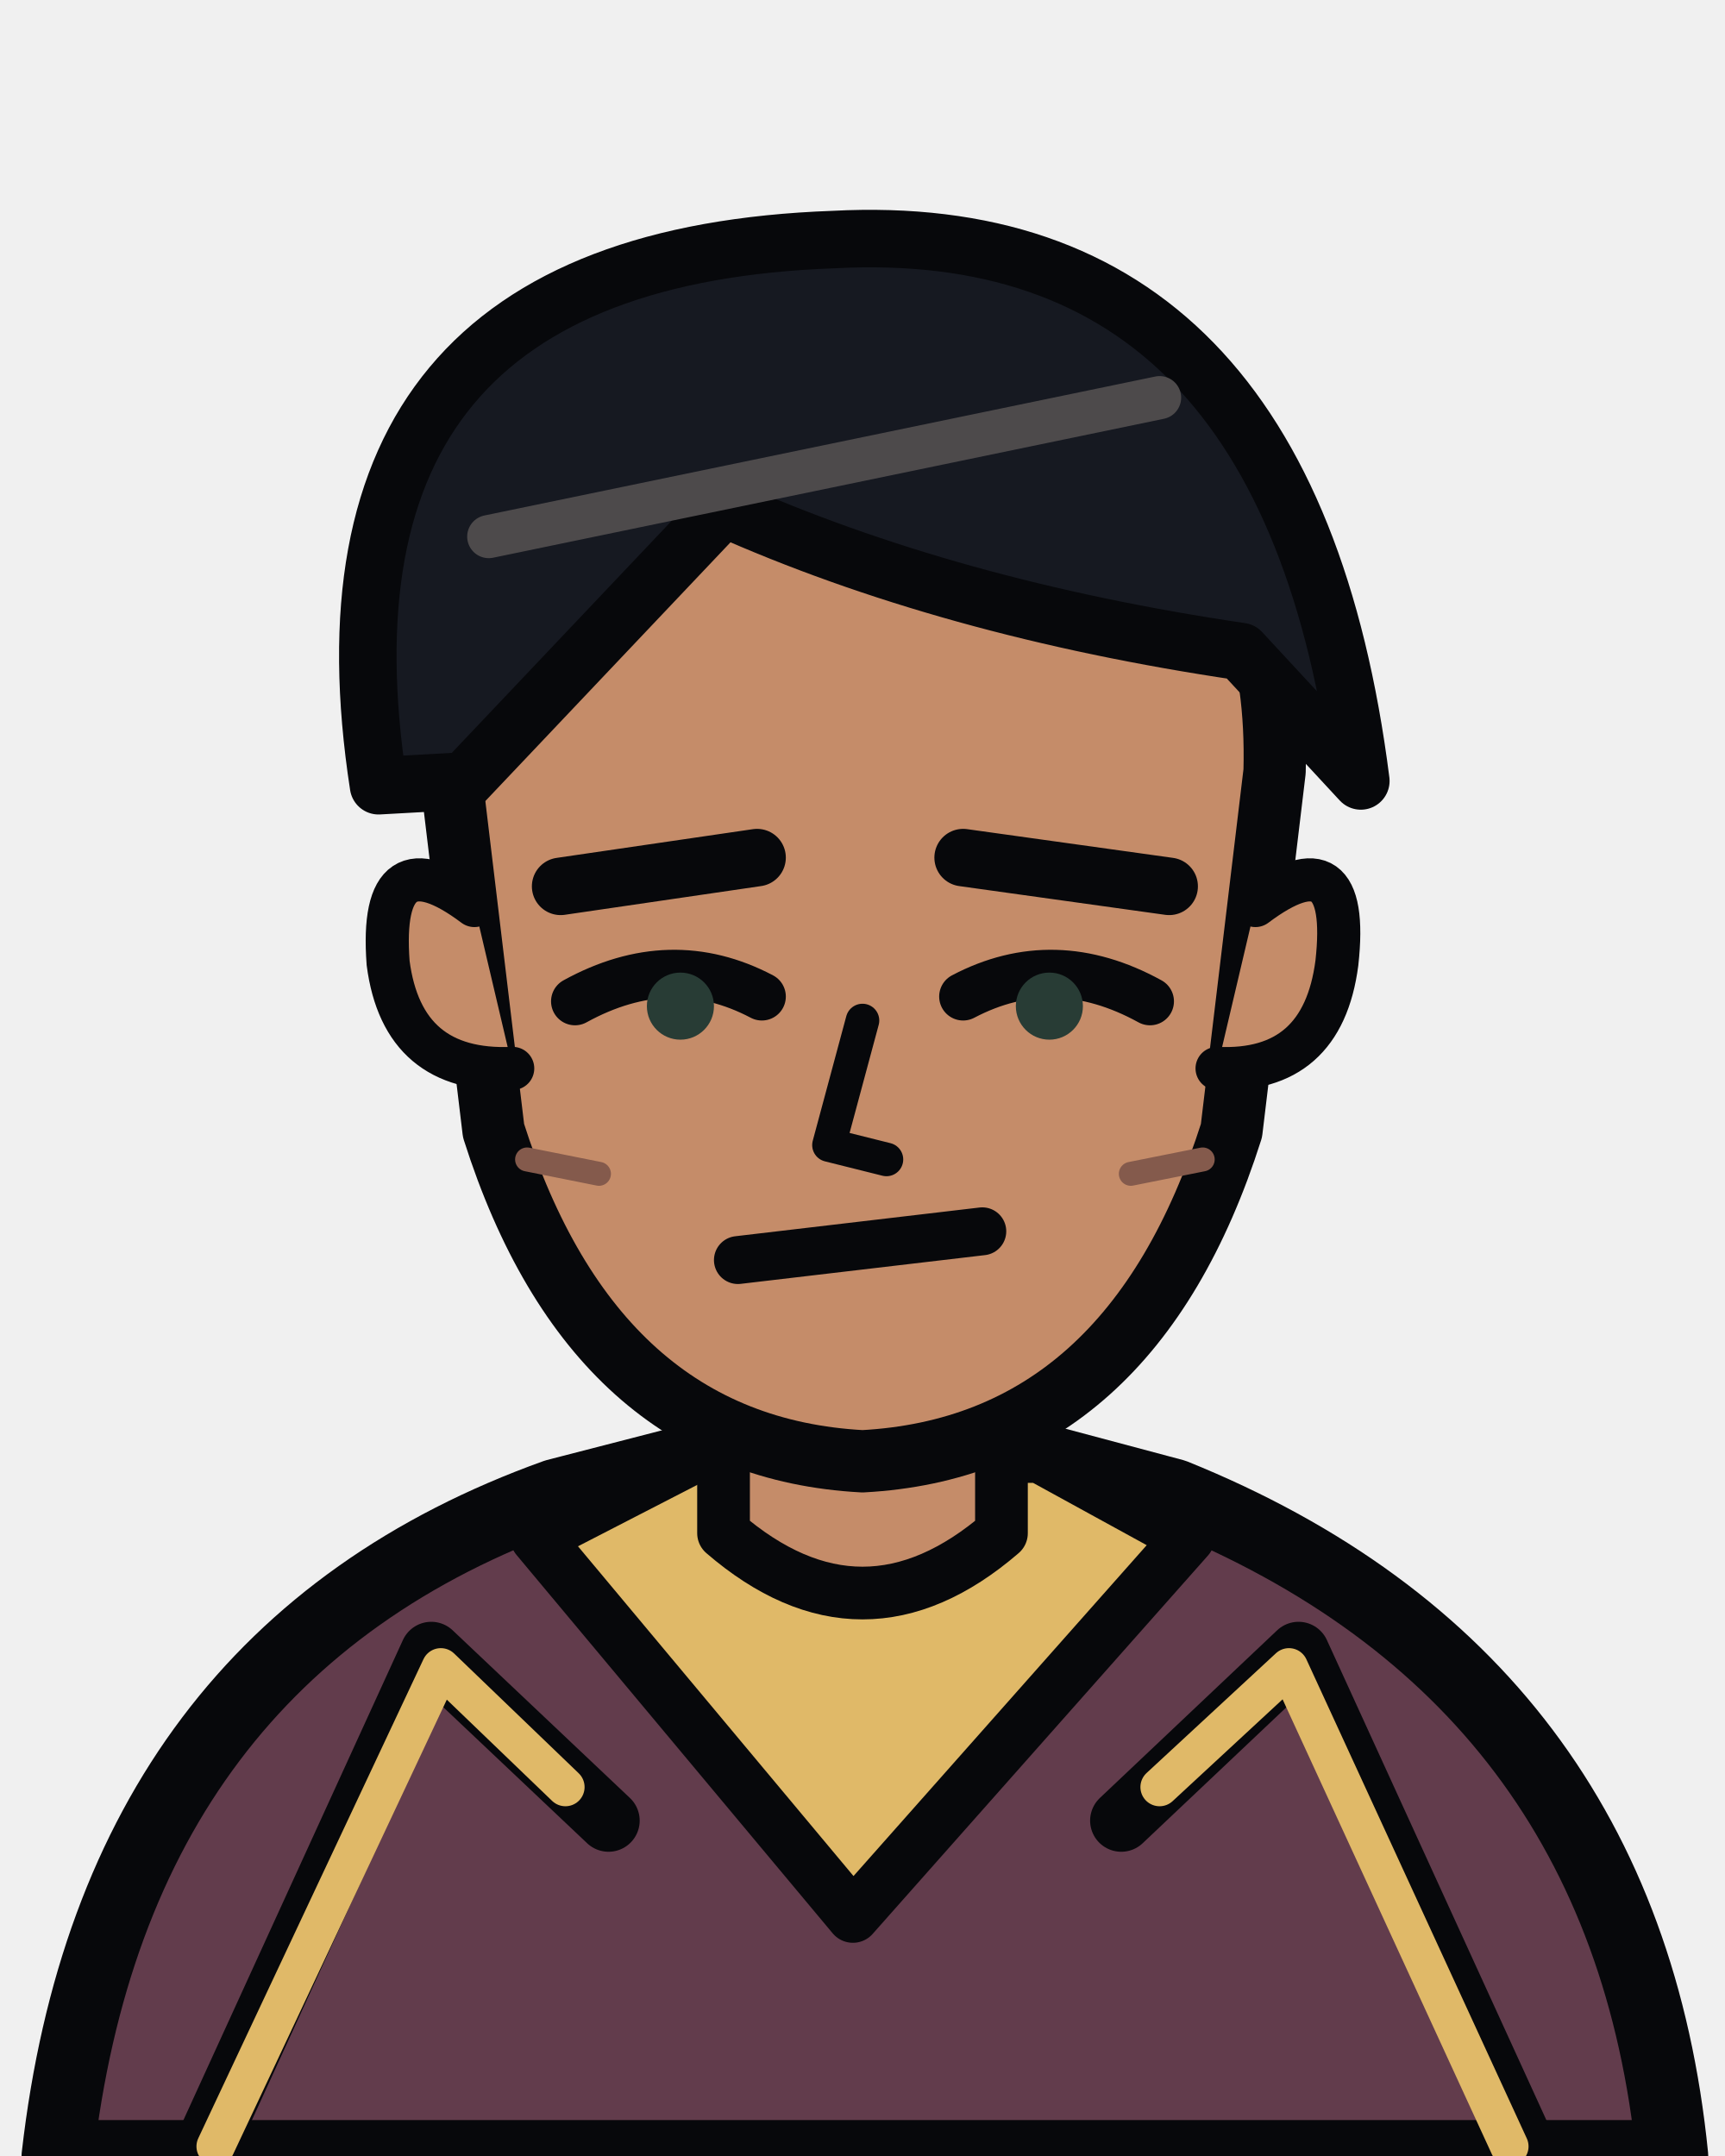
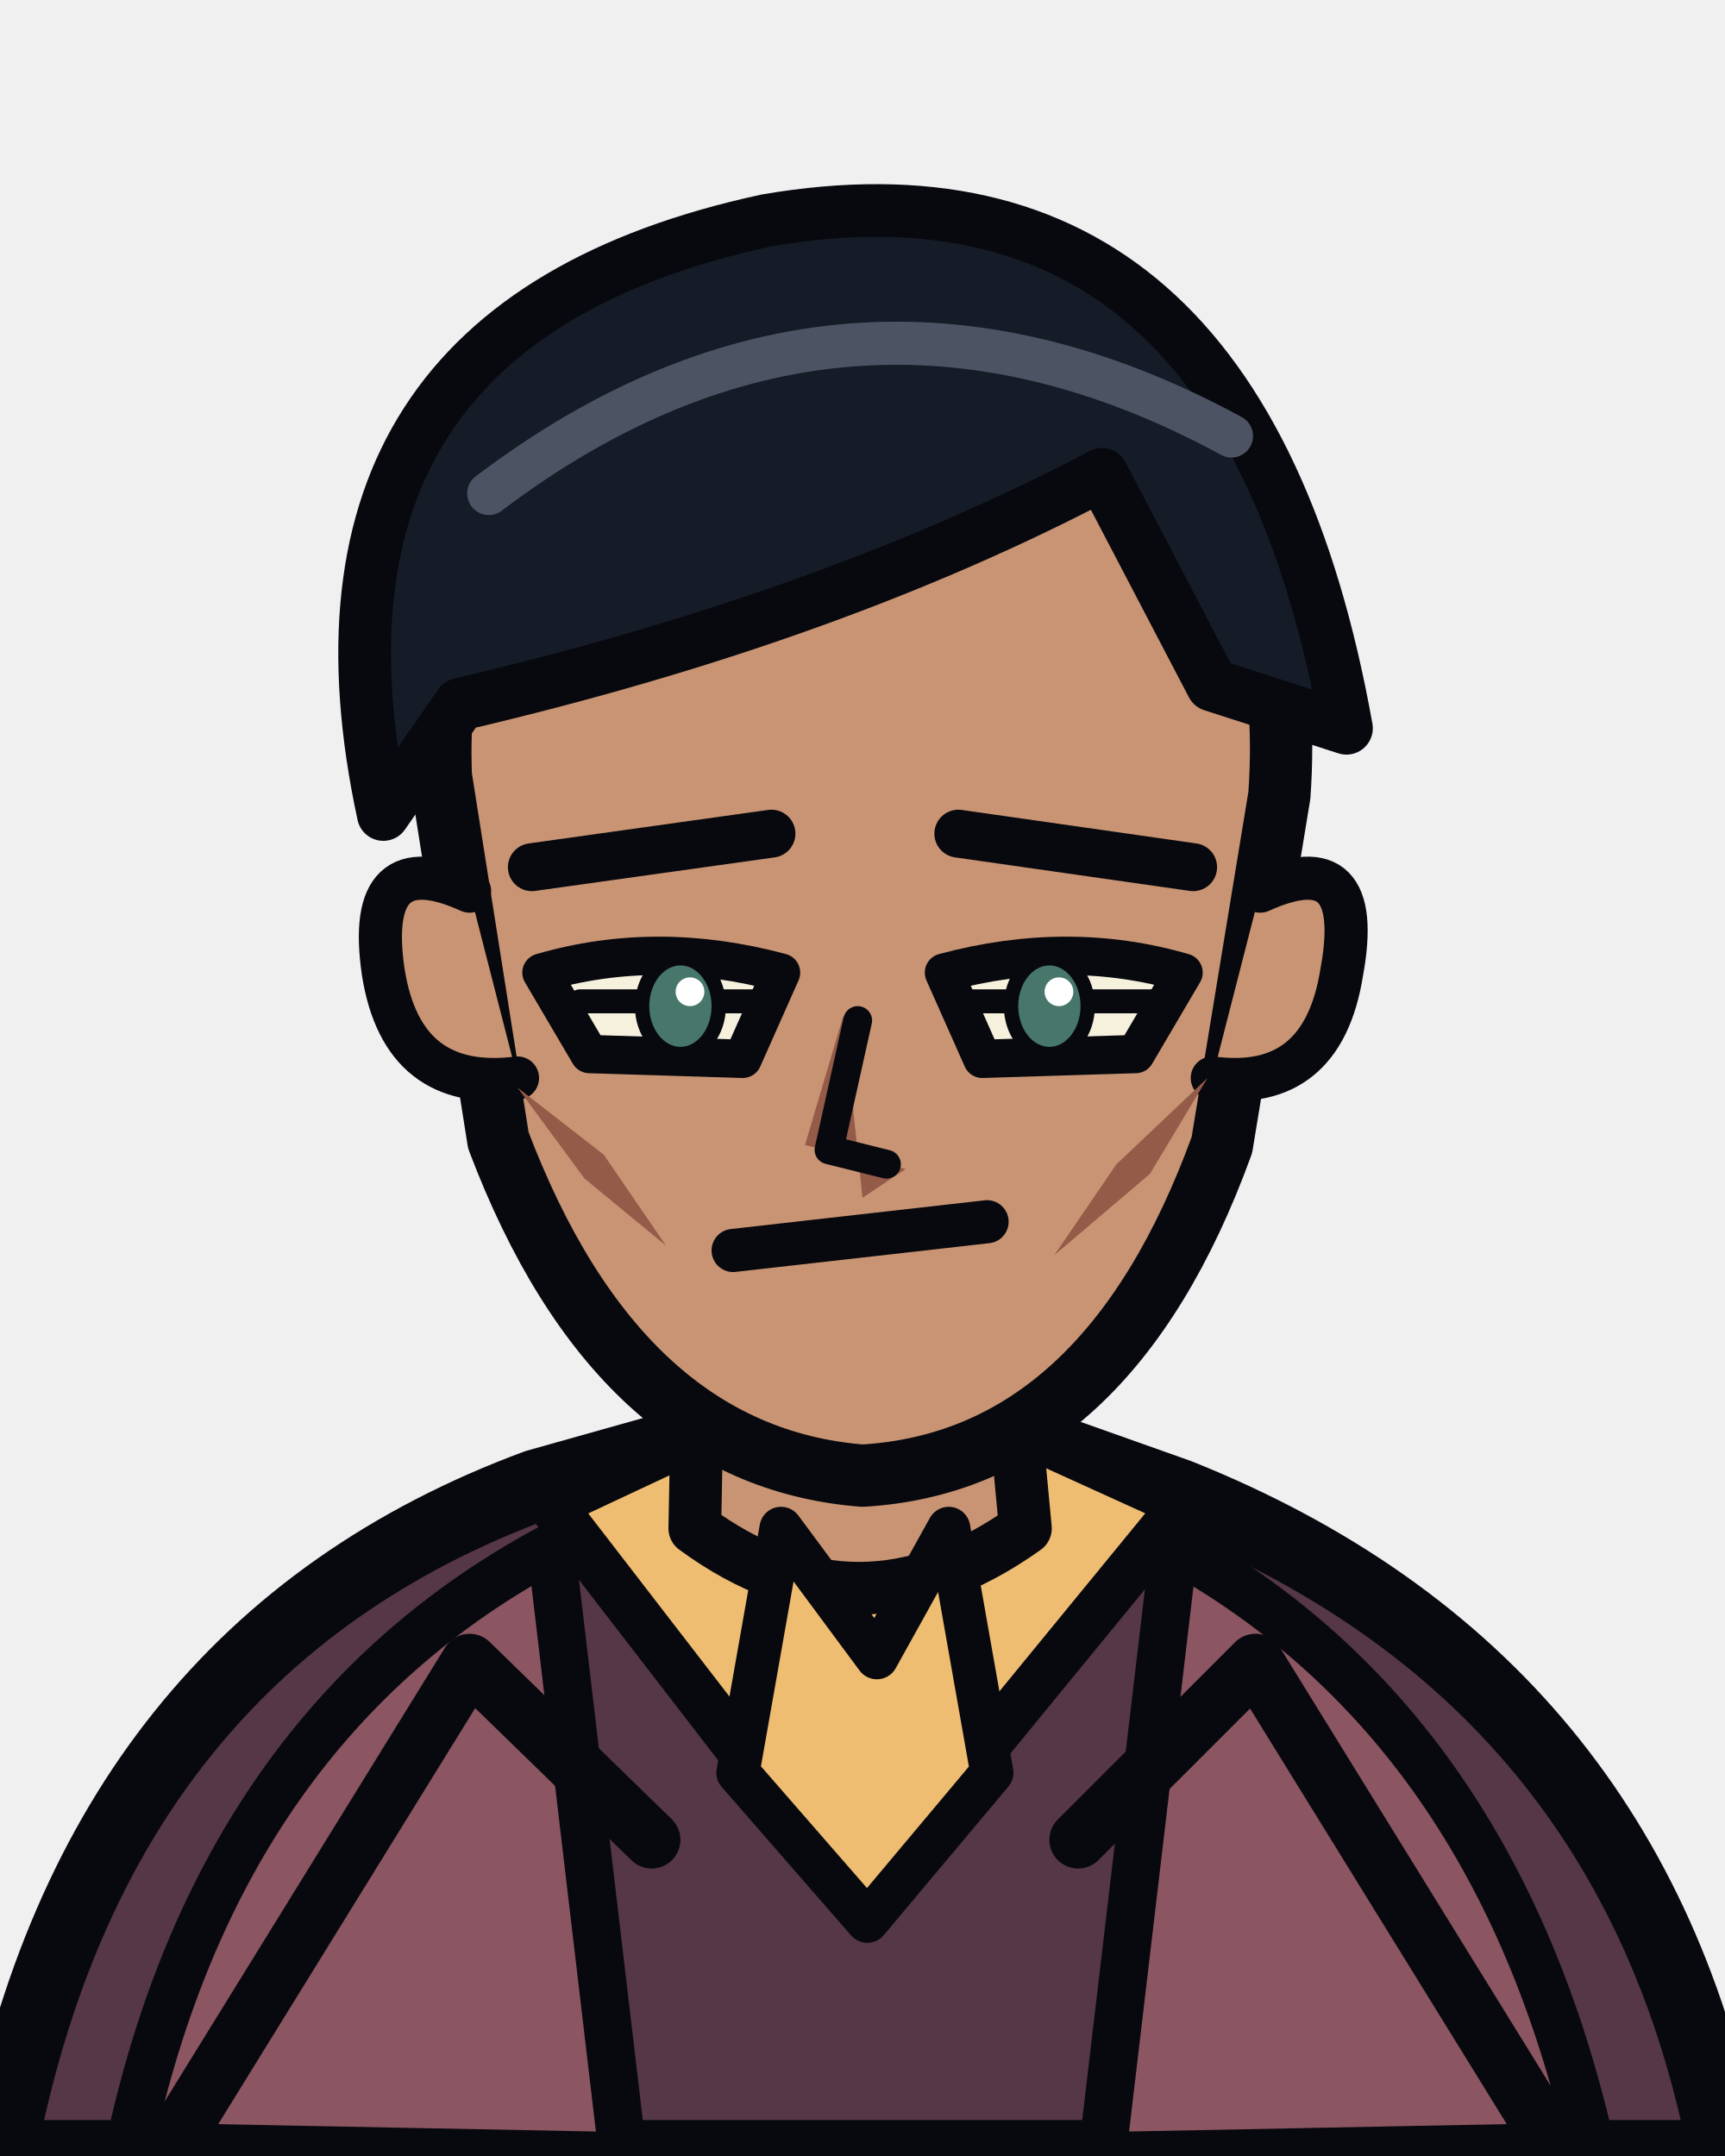
- <svg xmlns="http://www.w3.org/2000/svg" width="360" height="450" viewBox="0 0 360 450" role="img" aria-label="cassian tense expression">
+ <svg xmlns="http://www.w3.org/2000/svg" viewBox="0 0 360 450" width="360" height="450" role="img" aria-label="cassian tense dramatic portrait">
  <g stroke-linejoin="round" stroke-linecap="round">
-     <path d="M12 450Q24 345 116 312L147 304H215L245 312Q339 350 349 450Z" fill="#623c4c" stroke="#07080b" stroke-width="15" />
-     <path d="M112 321L178 400L248 321L217 304H145Z" fill="#e0b968" stroke="#07080b" stroke-width="11" />
-     <path d="M151 271V320Q180 345 209 320V271Z" fill="#c58c69" stroke="#07080b" stroke-width="11" />
-     <path d="M94 161Q92 85 180 82Q268 85 266 161L257 236Q236 302 180 305Q124 302 103 236Z" fill="#c58c69" stroke="#07080b" stroke-width="13" />
-     <path d="M99 189Q79 174 81 201Q84 224 107 223M262 189Q282 174 279 201Q276 224 254 223" fill="#c58c69" stroke="#07080b" stroke-width="9" />
-     <path d="M79 164Q62 54 174 50Q269 45 284 163L259 136Q198 127 151 106L97 163Z" fill="#161921" stroke="#07080b" stroke-width="12" />
-     <path d="M102 112L242 83" stroke="#4d4a4b" stroke-width="9" />
-     <path d="M117 185L158 179M201 179L244 185" stroke="#07080b" stroke-width="12" />
-     <path d="M120 209Q140 198 159 208M201 208Q220 198 240 209" fill="none" stroke="#07080b" stroke-width="10" />
-     <circle cx="142" cy="210" r="7" fill="#283c35" />
-     <circle cx="219" cy="210" r="7" fill="#283c35" />
-     <path d="M180 213L173 239L185 242" fill="none" stroke="#07080b" stroke-width="7" />
-     <path d="M154 263L205 257" stroke="#07080b" stroke-width="10" />
-     <path d="M110 242L125 245M236 245L251 242" stroke="#845a4c" stroke-width="5" />
-     <path d="M42 450L90 345L127 380M319 450L271 345L234 380" fill="none" stroke="#07080b" stroke-width="13" />
-     <path d="M45 448L92 348L118 373M315 448L269 348L242 373" fill="none" stroke="#e0b968" stroke-width="8" />
+     <path d="M0 450Q20 344 112 310L144 301H215L246 312Q341 350 360 450Z" fill="#553746" stroke="#08090e" stroke-width="15" />
+     <path d="M27 448Q46 360 115 323L130 450Z" fill="#8b5661" stroke="#08090e" stroke-width="10" />
+     <path d="M332 448Q312 360 245 323L230 450Z" fill="#8b5661" stroke="#08090e" stroke-width="10" />
+     <path d="M115 314L179 397L247 314L214 299H147Z" fill="#efbd72" stroke="#08090e" stroke-width="10" />
+     <path d="M146 267L145 319Q179 344 214 319L209 266Z" fill="#c99473" stroke="#08090e" stroke-width="11" />
+     <path d="M92 162Q89 83 179 77Q273 82 267 166L255 239Q231 305 180 308Q129 304 104 238Z" fill="#c99473" stroke="#08090e" stroke-width="13" />
+     <path d="M98 186Q76 176 80 203Q84 228 108 225M263 186Q285 176 280 203Q276 228 253 225" fill="#c99473" stroke="#08090e" stroke-width="9" />
+     <path d="M108 227L126 241L139 260L122 246Z" fill="#945b49" />
+     <path d="M252 225L233 243L220 262L240 245Z" fill="#945b49" />
+     <path d="M176 212L168 239L189 244L180 250Z" fill="#945b49" />
+     <path d="M80 170Q58 68 160 46Q259 29 281 152L253 143L230 99Q173 129 96 147Z" fill="#151b27" stroke="#08090e" stroke-width="11" />
+     <path d="M102 103Q176 47 257 91" stroke="#4c5363" stroke-width="9" fill="none" />
+     <path d="M111 181L161 174M200 174L249 181" fill="none" stroke="#08090e" stroke-width="10" />
+     <path d="M113 203Q137 196 163 203L155 221L123 220ZM197 203Q223 196 247 203L237 220L205 221Z" fill="#f6f1dd" stroke="#08090e" stroke-width="8" />
+     <path d="M121 209L160 209M201 209L241 209" stroke="#08090e" stroke-width="5" />
+     <ellipse cx="142" cy="210" rx="8" ry="10" fill="#47766a" stroke="#08090e" stroke-width="3" />
+     <ellipse cx="219" cy="210" rx="8" ry="10" fill="#47766a" stroke="#08090e" stroke-width="3" />
+     <circle cx="144" cy="207" r="3" fill="#fff" />
+     <circle cx="221" cy="207" r="3" fill="#fff" />
+     <path d="M179 213L173 240L185 243" stroke="#08090e" stroke-width="6" fill="none" />
+     <path d="M153 261L206 255" stroke="#08090e" stroke-width="9" fill="none" />
+     <path d="M163 319L183 346L198 319L207 370L181 401L154 370Z" fill="#efbd72" stroke="#08090e" stroke-width="9" />
+     <path d="M35 449L98 347L136 384M325 449L262 347L225 384" fill="none" stroke="#08090e" stroke-width="12" />
  </g>
</svg>
